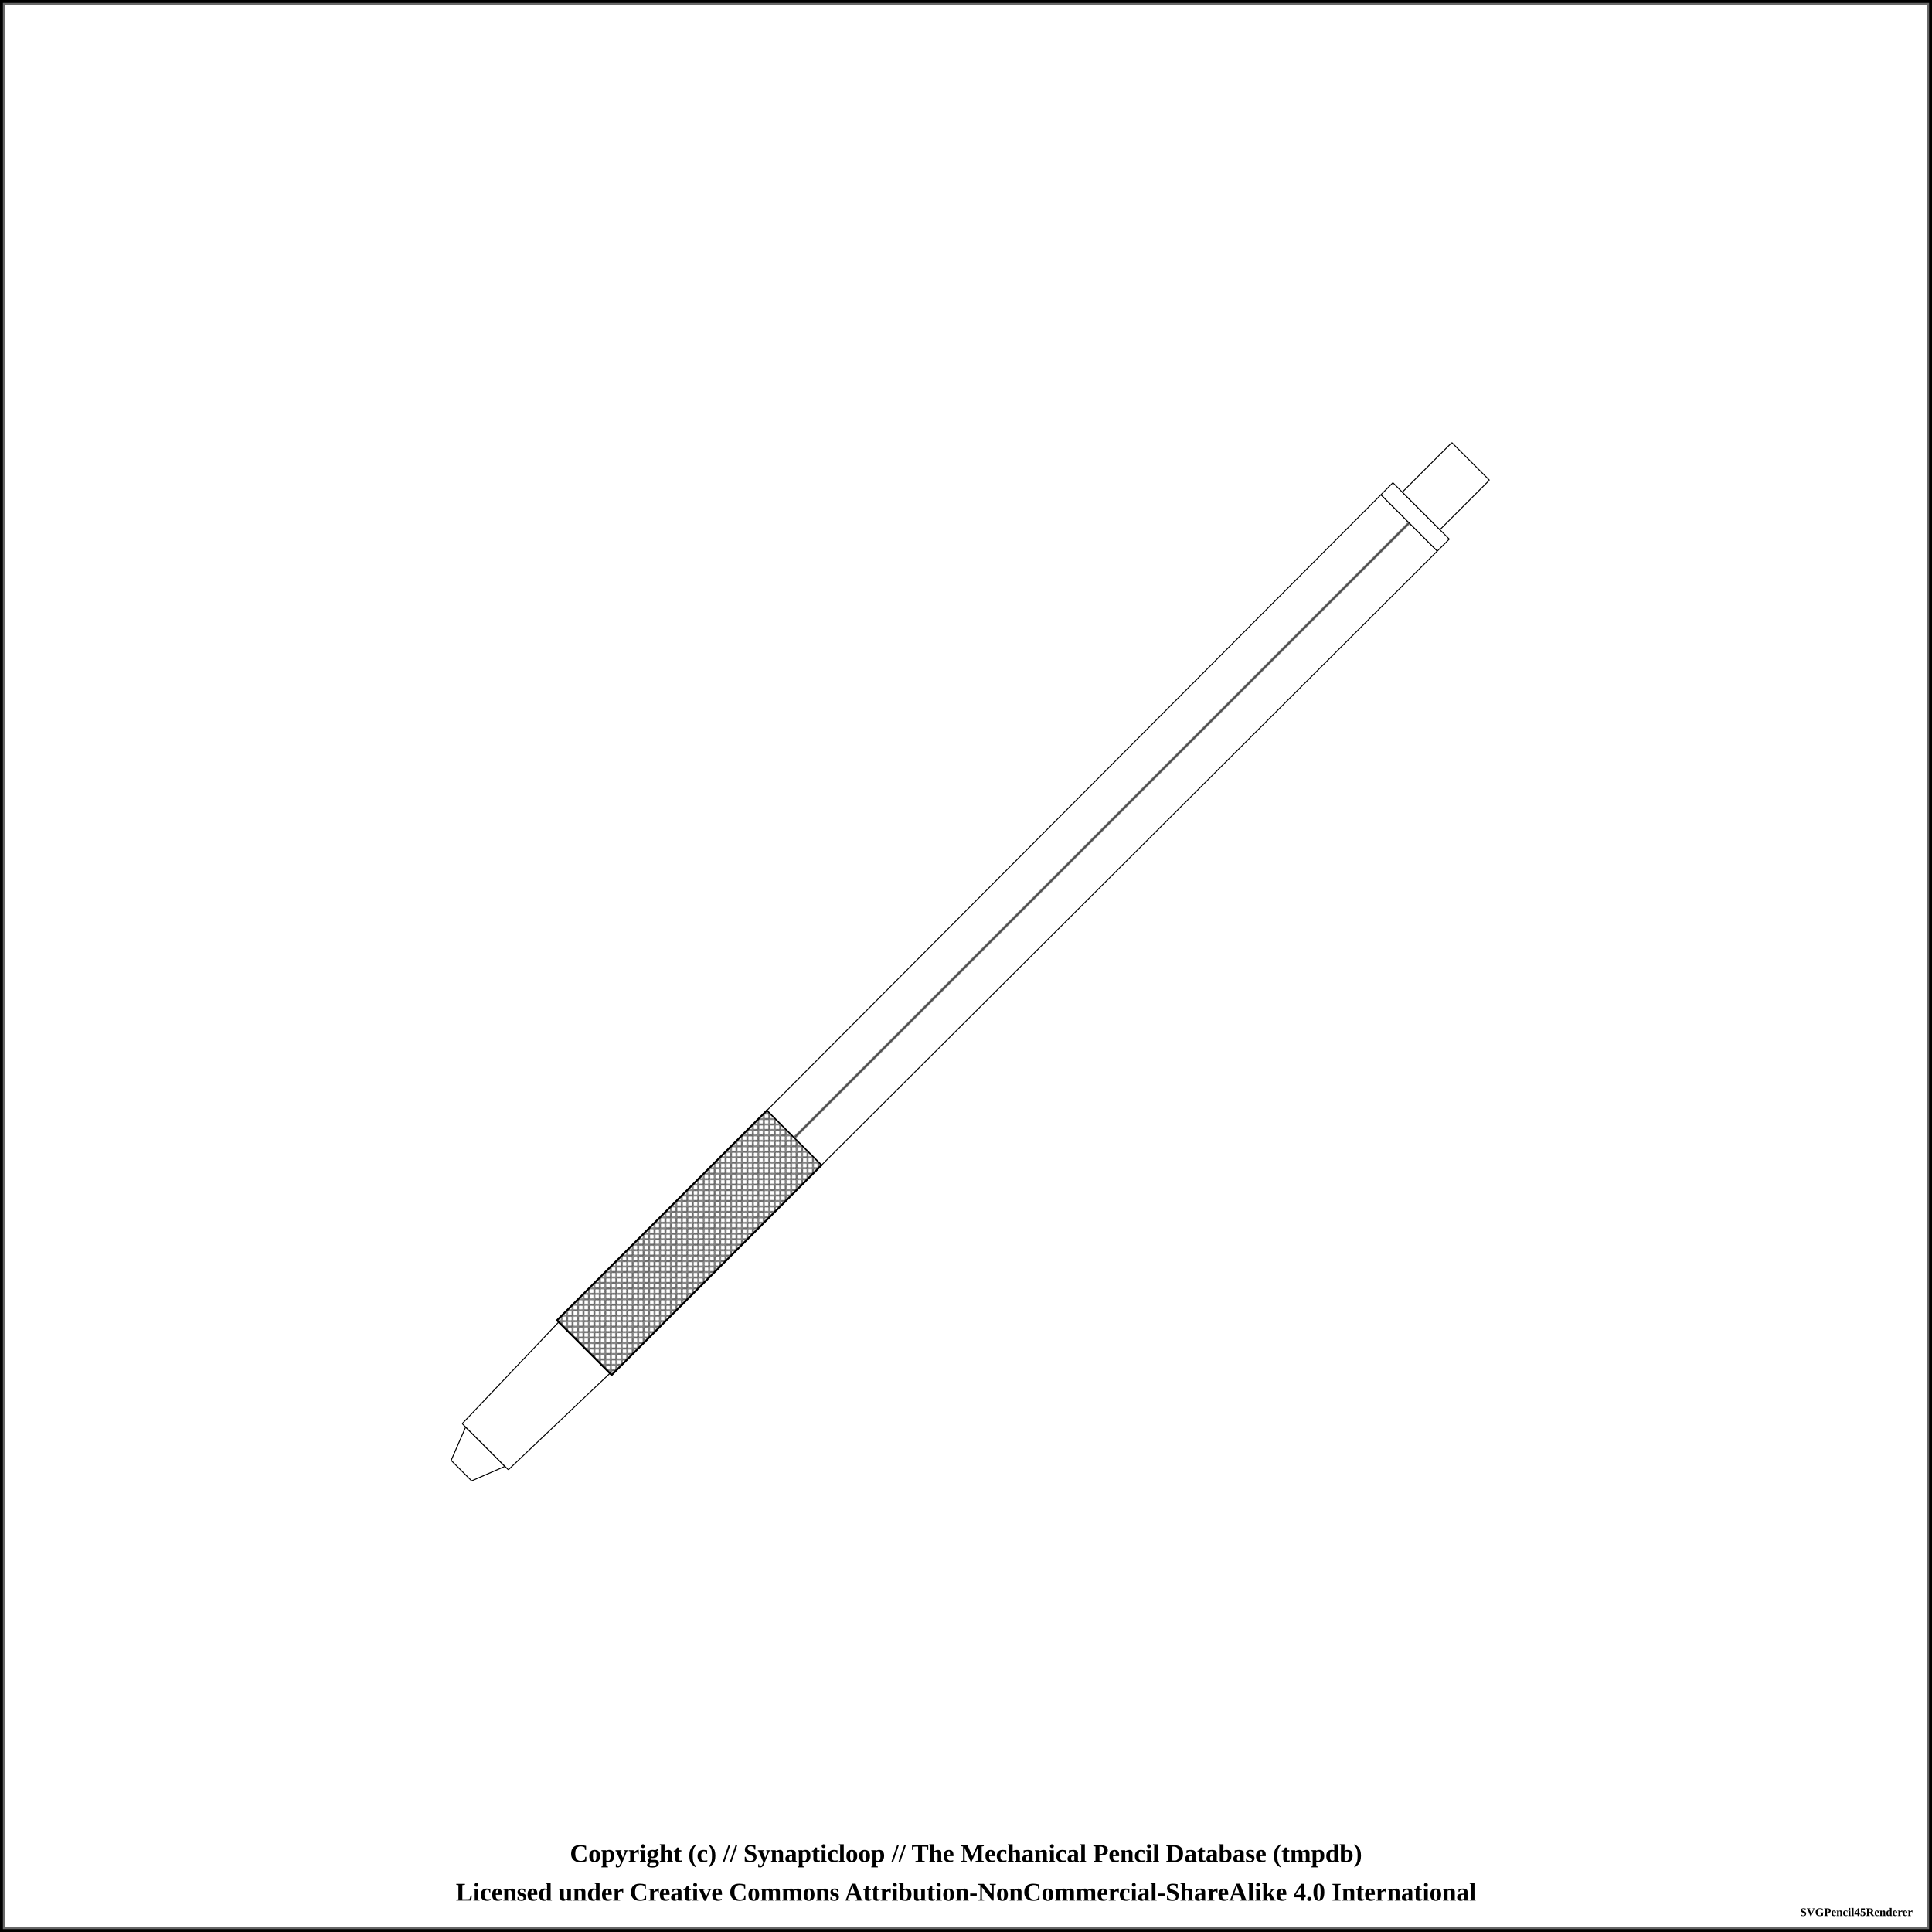
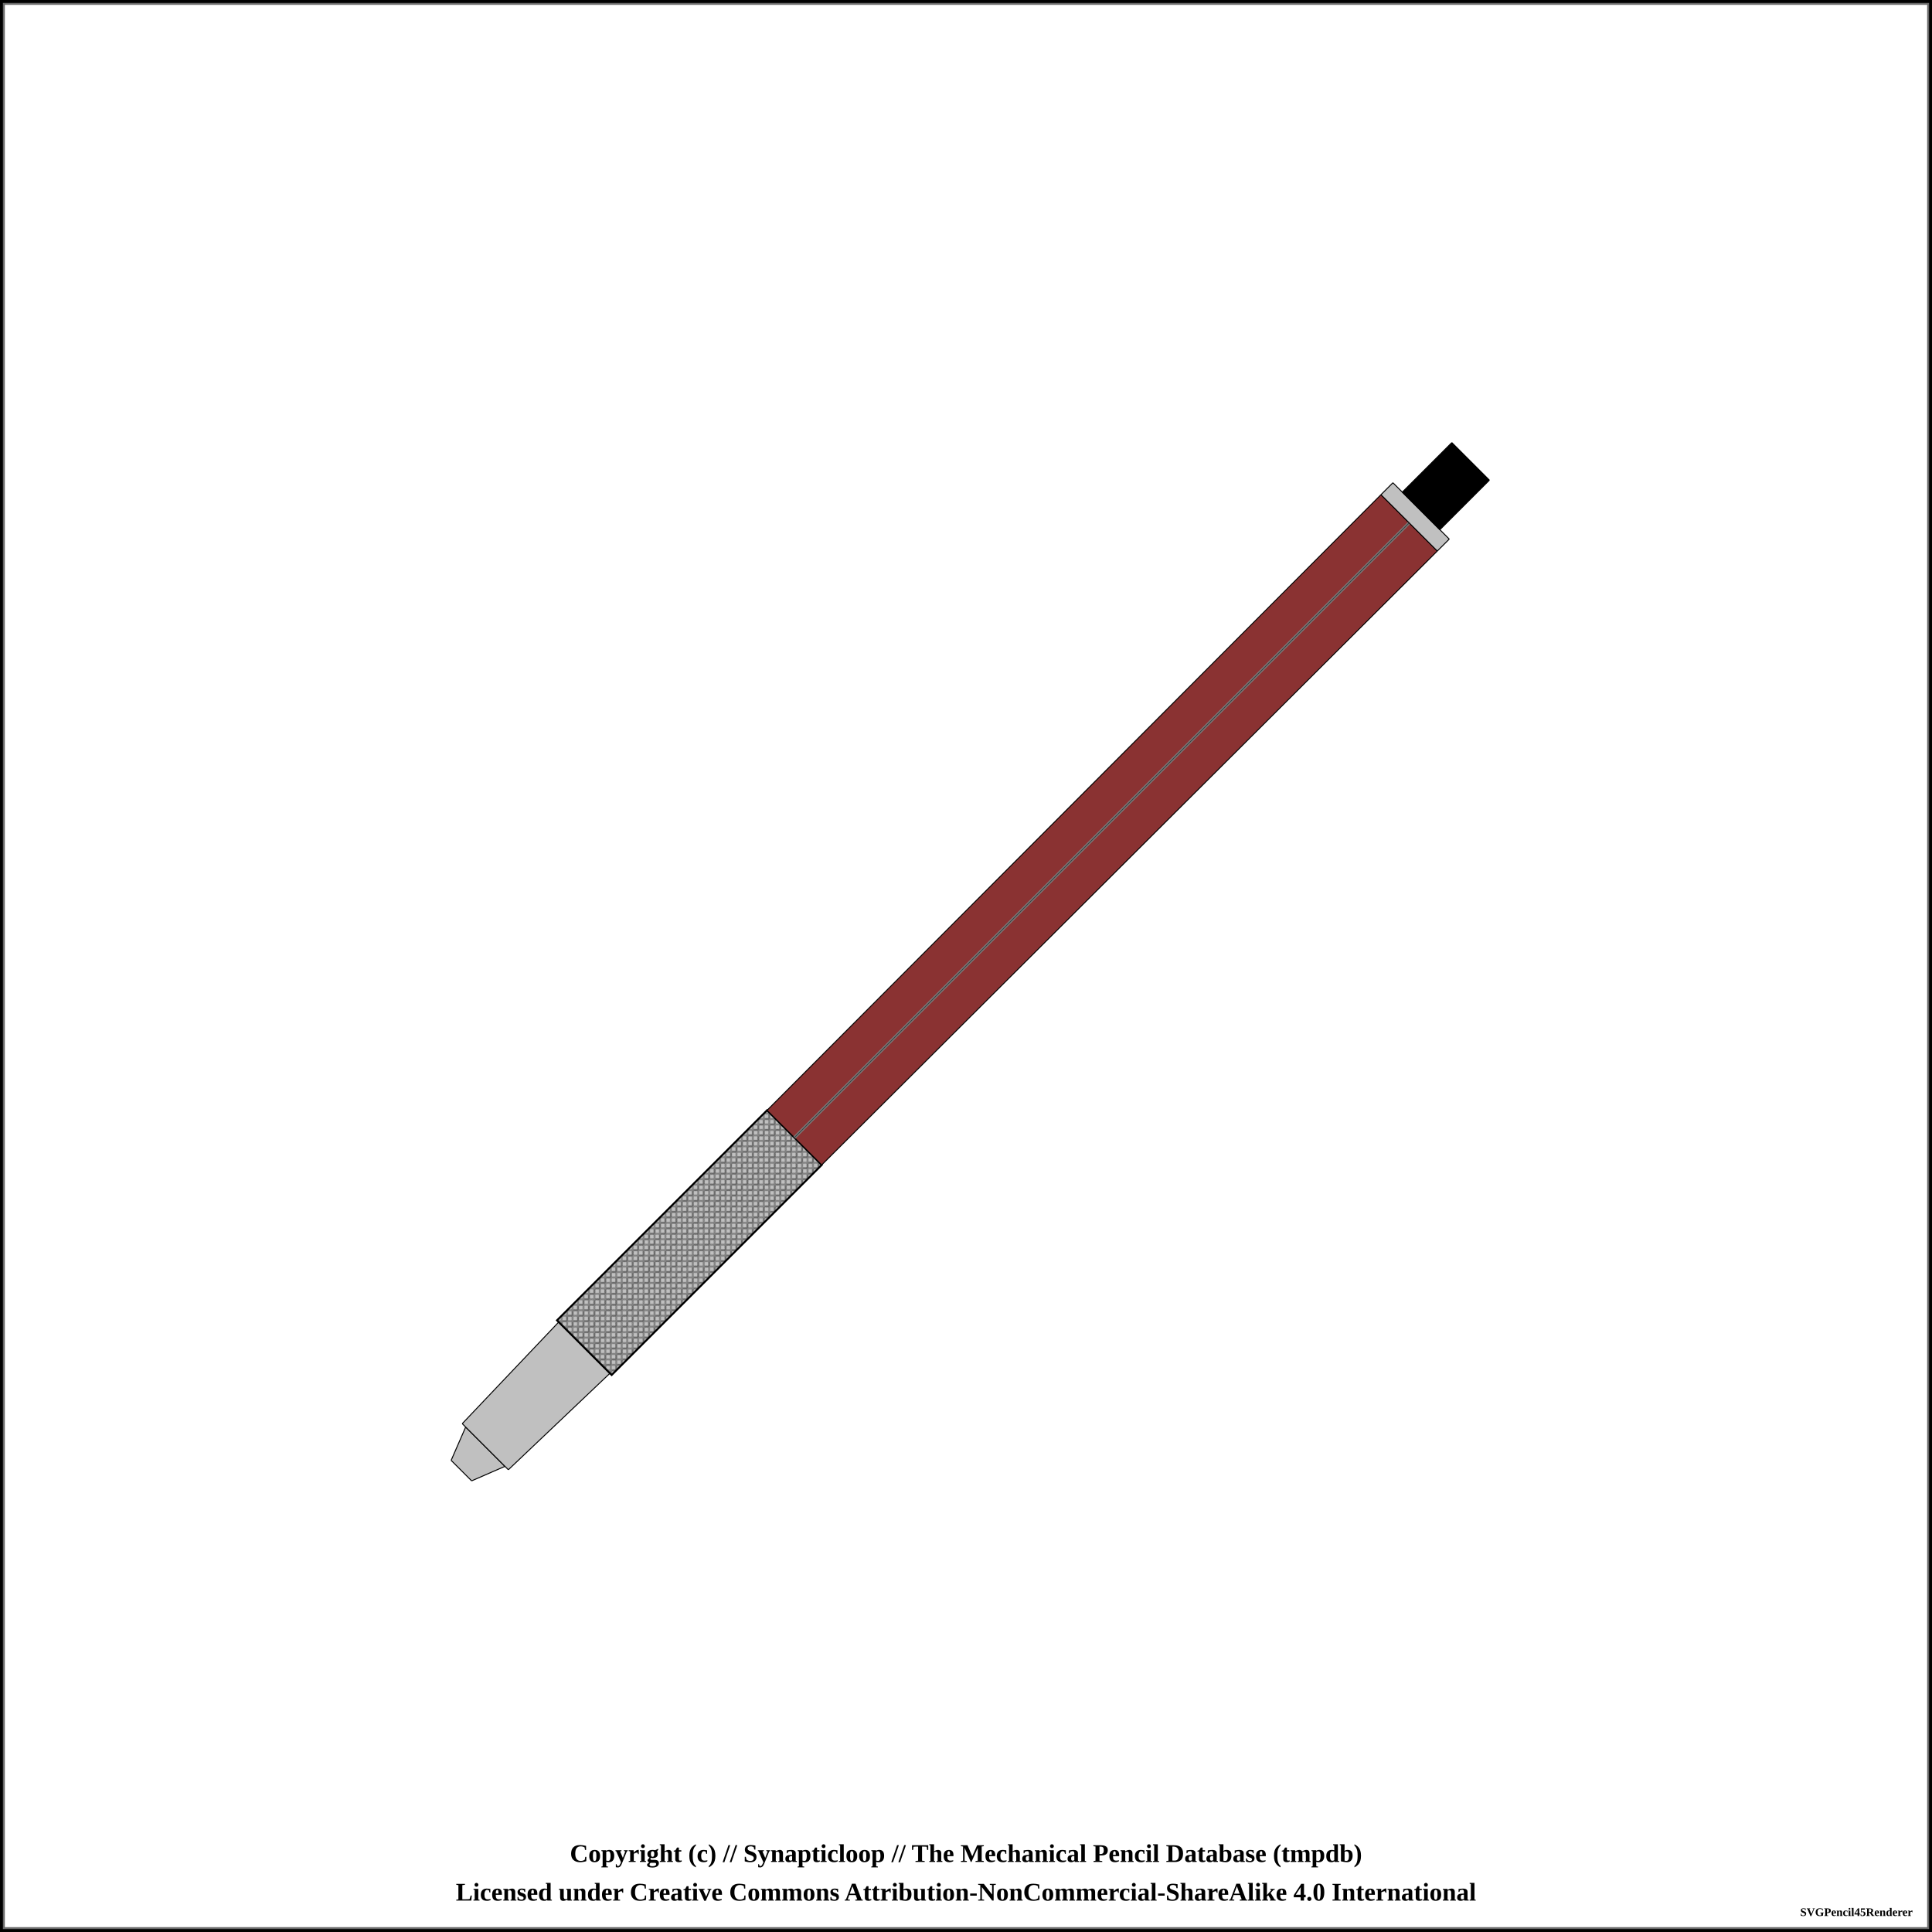
<svg xmlns="http://www.w3.org/2000/svg" width="1000" height="1000">
  <pattern id="knurled-large" patternUnits="userSpaceOnUse" width="12" height="12">
    <path stroke="dimgray" stroke-linecap="round" stroke-width="1" d="M 6,6 L 12,12" />
    <path stroke="dimgray" stroke-linecap="round" stroke-width="1" d="M 6,6 L 0,12" />
    <path stroke="gray" stroke-linecap="round" stroke-width="1" d="M 6,6 L 12,0" />
    <path stroke="gray" stroke-linecap="round" stroke-width="1" d="M 6,6 L 0,0" />
  </pattern>
  <pattern id="knurled-small" patternUnits="userSpaceOnUse" width="4" height="4">
    <path stroke="dimgray" stroke-linecap="round" stroke-width="1" d="M 2,2 L 4,4" />
    <path stroke="dimgray" stroke-linecap="round" stroke-width="1" d="M 2,2 L 0,4" />
    <path stroke="gray" stroke-linecap="round" stroke-width="1" d="M 2,2 L 4,0" />
    <path stroke="gray" stroke-linecap="round" stroke-width="1" d="M 2,2 L 0,0" />
  </pattern>
  <pattern id="knurled" patternUnits="userSpaceOnUse" width="8" height="8">
    <path stroke="dimgray" stroke-linecap="round" stroke-width="1" d="M 4,4 L 8,8" />
    <path stroke="dimgray" stroke-linecap="round" stroke-width="1" d="M 4,4 L 0,8" />
    <path stroke="gray" stroke-linecap="round" stroke-width="1" d="M 4,4 L 8,0" />
    <path stroke="gray" stroke-linecap="round" stroke-width="1" d="M 4,4 L 0,0" />
  </pattern>
  <pattern id="lined" patternUnits="userSpaceOnUse" width="3" height="3">
    <path stroke="dimgray" stroke-linecap="round" stroke-width="1" d="M 0,0 L 3,0" />
  </pattern>
  <pattern id="ridged" patternUnits="userSpaceOnUse" width="3" height="3">
    <path stroke="dimgray" stroke-linecap="round" stroke-width="1" d="M 0,0 L 0,3" />
  </pattern>
  <rect x="0" y="0" width="1000" height="1000" fill="white" stroke="black" stroke-width="4" />
  <rect x="2" y="2" width="996" height="996" fill="white" stroke="dimgray" stroke-width="1" />
  <g transform="rotate(-45 500 500)">
-     <path d="M130.575 492.5 L148.175 485.625 L148.175 514.375 L130.575 507.5 Z" stroke-width="0" stroke="none" stroke-linejoin="round" fill="white" fill-opacity="1" />
-     <path d="M130.625 492.5 L148.125 485.625 M148.125 514.375 L130.625 507.5" stroke-width="0.5" stroke="black" stroke-linejoin="round" fill="white" fill-opacity="1" />
-     <path d="M130.625 492.5 L130.625 507.5" stroke-width="0.5" stroke="black" stroke-linejoin="round" fill="white" fill-opacity="1" />
-     <path d="M148.125 485.625 L148.125 514.375" stroke-width="0.5" stroke="black" stroke-linejoin="round" fill="white" fill-opacity="1" />
-     <path d="M148.075 483.125 L220.675 481.25 L220.675 518.75 L148.075 516.875 Z" stroke-width="0" stroke="none" stroke-linejoin="round" fill="white" fill-opacity="1" />
-     <path d="M148.125 483.125 L220.625 481.25 M220.625 518.75 L148.125 516.875" stroke-width="0.5" stroke="black" stroke-linejoin="round" fill="white" fill-opacity="1" />
-     <path d="M148.125 483.125 L148.125 516.875" stroke-width="0.5" stroke="black" stroke-linejoin="round" fill="white" fill-opacity="1" />
-     <path d="M220.625 481.25 L220.625 518.75" stroke-width="0.5" stroke="black" stroke-linejoin="round" fill="white" fill-opacity="1" />
-     <path d="M220.575 480 L374.425 480 L374.425 520 L220.575 520 Z" stroke-width="0" stroke="none" stroke-linejoin="round" fill="white" fill-opacity="1" />
-     <path d="M220.625 480 L374.375 480 M374.375 520 L220.625 520" stroke-width="0.5" stroke="black" stroke-linejoin="round" fill="white" fill-opacity="1" />
-     <path d="M220.625 480 L220.625 520" stroke-width="0.5" stroke="black" stroke-linejoin="round" fill="white" fill-opacity="1" />
-     <path d="M374.375 480 L374.375 520" stroke-width="0.5" stroke="black" stroke-linejoin="round" fill="white" fill-opacity="1" />
+     <path d="M130.575 492.5 L148.175 485.625 L148.175 514.375 L130.575 507.5 Z" stroke-width="0" stroke="none" stroke-linejoin="round" fill="silver" fill-opacity="1" />
+     <path d="M130.625 492.5 L148.125 485.625 M148.125 514.375 L130.625 507.5" stroke-width="0.5" stroke="black" stroke-linejoin="round" fill="silver" fill-opacity="1" />
+     <path d="M130.625 492.5 L130.625 507.5" stroke-width="0.5" stroke="black" stroke-linejoin="round" fill="silver" fill-opacity="1" />
+     <path d="M148.125 485.625 L148.125 514.375" stroke-width="0.5" stroke="black" stroke-linejoin="round" fill="silver" fill-opacity="1" />
+     <path d="M148.075 483.125 L220.675 481.25 L220.675 518.75 L148.075 516.875 Z" stroke-width="0" stroke="none" stroke-linejoin="round" fill="silver" fill-opacity="1" />
+     <path d="M148.125 483.125 L220.625 481.25 M220.625 518.75 L148.125 516.875" stroke-width="0.5" stroke="black" stroke-linejoin="round" fill="silver" fill-opacity="1" />
+     <path d="M148.125 483.125 L148.125 516.875" stroke-width="0.5" stroke="black" stroke-linejoin="round" fill="silver" fill-opacity="1" />
+     <path d="M220.625 481.25 L220.625 518.75" stroke-width="0.5" stroke="black" stroke-linejoin="round" fill="silver" fill-opacity="1" />
+     <path d="M220.575 480 L374.425 480 L374.425 520 L220.575 520 Z" stroke-width="0" stroke="none" stroke-linejoin="round" fill="silver" fill-opacity="1" />
+     <path d="M220.625 480 L374.375 480 M374.375 520 L220.625 520" stroke-width="0.5" stroke="black" stroke-linejoin="round" fill="silver" fill-opacity="1" />
+     <path d="M220.625 480 L220.625 520" stroke-width="0.5" stroke="black" stroke-linejoin="round" fill="silver" fill-opacity="1" />
+     <path d="M374.375 480 L374.375 520" stroke-width="0.5" stroke="black" stroke-linejoin="round" fill="silver" fill-opacity="1" />
    <path d="M220.625 480 L374.375 480 L374.375 520 L220.625 520 Z" stroke-width="1.0" stroke="black" fill="url(#knurled-small)" />
-     <path d="M374.325 480 L824.425 479.375 L824.425 520.625 L374.325 520 Z" stroke-width="0" stroke="none" stroke-linejoin="round" fill="white" fill-opacity="1" />
-     <path d="M374.375 480 L824.375 479.375 M824.375 520.625 L374.375 520" stroke-width="0.5" stroke="black" stroke-linejoin="round" fill="white" fill-opacity="1" />
-     <path d="M374.375 480 L374.375 520" stroke-width="0.5" stroke="black" stroke-linejoin="round" fill="white" fill-opacity="1" />
-     <path d="M824.375 479.375 L824.375 520.625" stroke-width="0.5" stroke="black" stroke-linejoin="round" fill="white" fill-opacity="1" />
+     <path d="M374.325 480 L824.425 479.375 L824.425 520.625 L374.325 520 Z" stroke-width="0" stroke="none" stroke-linejoin="round" fill="#8a3232" fill-opacity="1" />
+     <path d="M374.375 480 L824.375 479.375 M824.375 520.625 L374.375 520" stroke-width="0.5" stroke="black" stroke-linejoin="round" fill="#8a3232" fill-opacity="1" />
+     <path d="M374.375 480 L374.375 520" stroke-width="0.5" stroke="black" stroke-linejoin="round" fill="#8a3232" fill-opacity="1" />
+     <path d="M824.375 479.375 L824.375 520.625" stroke-width="0.5" stroke="black" stroke-linejoin="round" fill="#8a3232" fill-opacity="1" />
    <line x1="374.375" y1="500" x2="824.375" y2="500" stroke-width="1.5" stroke="gray" fill="gray" stroke-opacity="1.0" />
    <line x1="374.375" y1="500" x2="824.375" y2="500" stroke-width="0.5" stroke="black" fill="none" stroke-opacity="0.5" />
-     <path d="M824.325 479.375 L833.175 479.375 L833.175 520.625 L824.325 520.625 Z" stroke-width="0" stroke="none" stroke-linejoin="round" fill="white" fill-opacity="1" />
-     <path d="M824.375 479.375 L833.125 479.375 M833.125 520.625 L824.375 520.625" stroke-width="0.5" stroke="black" stroke-linejoin="round" fill="white" fill-opacity="1" />
-     <path d="M824.375 479.375 L824.375 520.625" stroke-width="0.5" stroke="black" stroke-linejoin="round" fill="white" fill-opacity="1" />
-     <path d="M833.125 479.375 L833.125 520.625" stroke-width="0.5" stroke="black" stroke-linejoin="round" fill="white" fill-opacity="1" />
-     <path d="M833.075 486.25 L869.425 486.25 L869.425 513.75 L833.075 513.75 Z" stroke-width="0" stroke="none" stroke-linejoin="round" fill="white" fill-opacity="1" />
-     <path d="M833.125 486.25 L869.375 486.25 M869.375 513.75 L833.125 513.75" stroke-width="0.5" stroke="black" stroke-linejoin="round" fill="white" fill-opacity="1" />
-     <path d="M833.125 486.25 L833.125 513.75" stroke-width="0.5" stroke="black" stroke-linejoin="round" fill="white" fill-opacity="1" />
-     <path d="M869.375 486.25 L869.375 513.75" stroke-width="0.5" stroke="black" stroke-linejoin="round" fill="white" fill-opacity="1" />
+     <path d="M824.325 479.375 L833.175 479.375 L833.175 520.625 L824.325 520.625 Z" stroke-width="0" stroke="none" stroke-linejoin="round" fill="silver" fill-opacity="1" />
+     <path d="M824.375 479.375 L833.125 479.375 M833.125 520.625 L824.375 520.625" stroke-width="0.5" stroke="black" stroke-linejoin="round" fill="silver" fill-opacity="1" />
+     <path d="M824.375 479.375 L824.375 520.625" stroke-width="0.5" stroke="black" stroke-linejoin="round" fill="silver" fill-opacity="1" />
+     <path d="M833.125 479.375 L833.125 520.625" stroke-width="0.5" stroke="black" stroke-linejoin="round" fill="silver" fill-opacity="1" />
+     <path d="M833.075 486.25 L869.425 486.25 L869.425 513.75 L833.075 513.75 Z" stroke-width="0" stroke="none" stroke-linejoin="round" fill="brows" fill-opacity="1" />
+     <path d="M833.125 486.25 L869.375 486.25 M869.375 513.75 L833.125 513.75" stroke-width="0.5" stroke="black" stroke-linejoin="round" fill="brows" fill-opacity="1" />
+     <path d="M833.125 486.25 L833.125 513.75" stroke-width="0.5" stroke="black" stroke-linejoin="round" fill="brows" fill-opacity="1" />
+     <path d="M869.375 486.25 L869.375 513.75" stroke-width="0.5" stroke="black" stroke-linejoin="round" fill="brows" fill-opacity="1" />
  </g>
  <text x="50%" y="960" font-size="1.1em" font-weight="bold" text-anchor="middle" dominant-baseline="middle">Copyright (c) // Synapticloop // The Mechanical Pencil Database (tmpdb)</text>
  <text x="50%" y="980" font-size="1.1em" font-weight="bold" text-anchor="middle" dominant-baseline="middle">Licensed under Creative Commons Attribution-NonCommercial-ShareAlike 4.0 International</text>
  <text x="990" y="990" font-size="0.5em" font-weight="bold" text-anchor="end" dominant-baseline="middle">SVGPencil45Renderer</text>
</svg>
